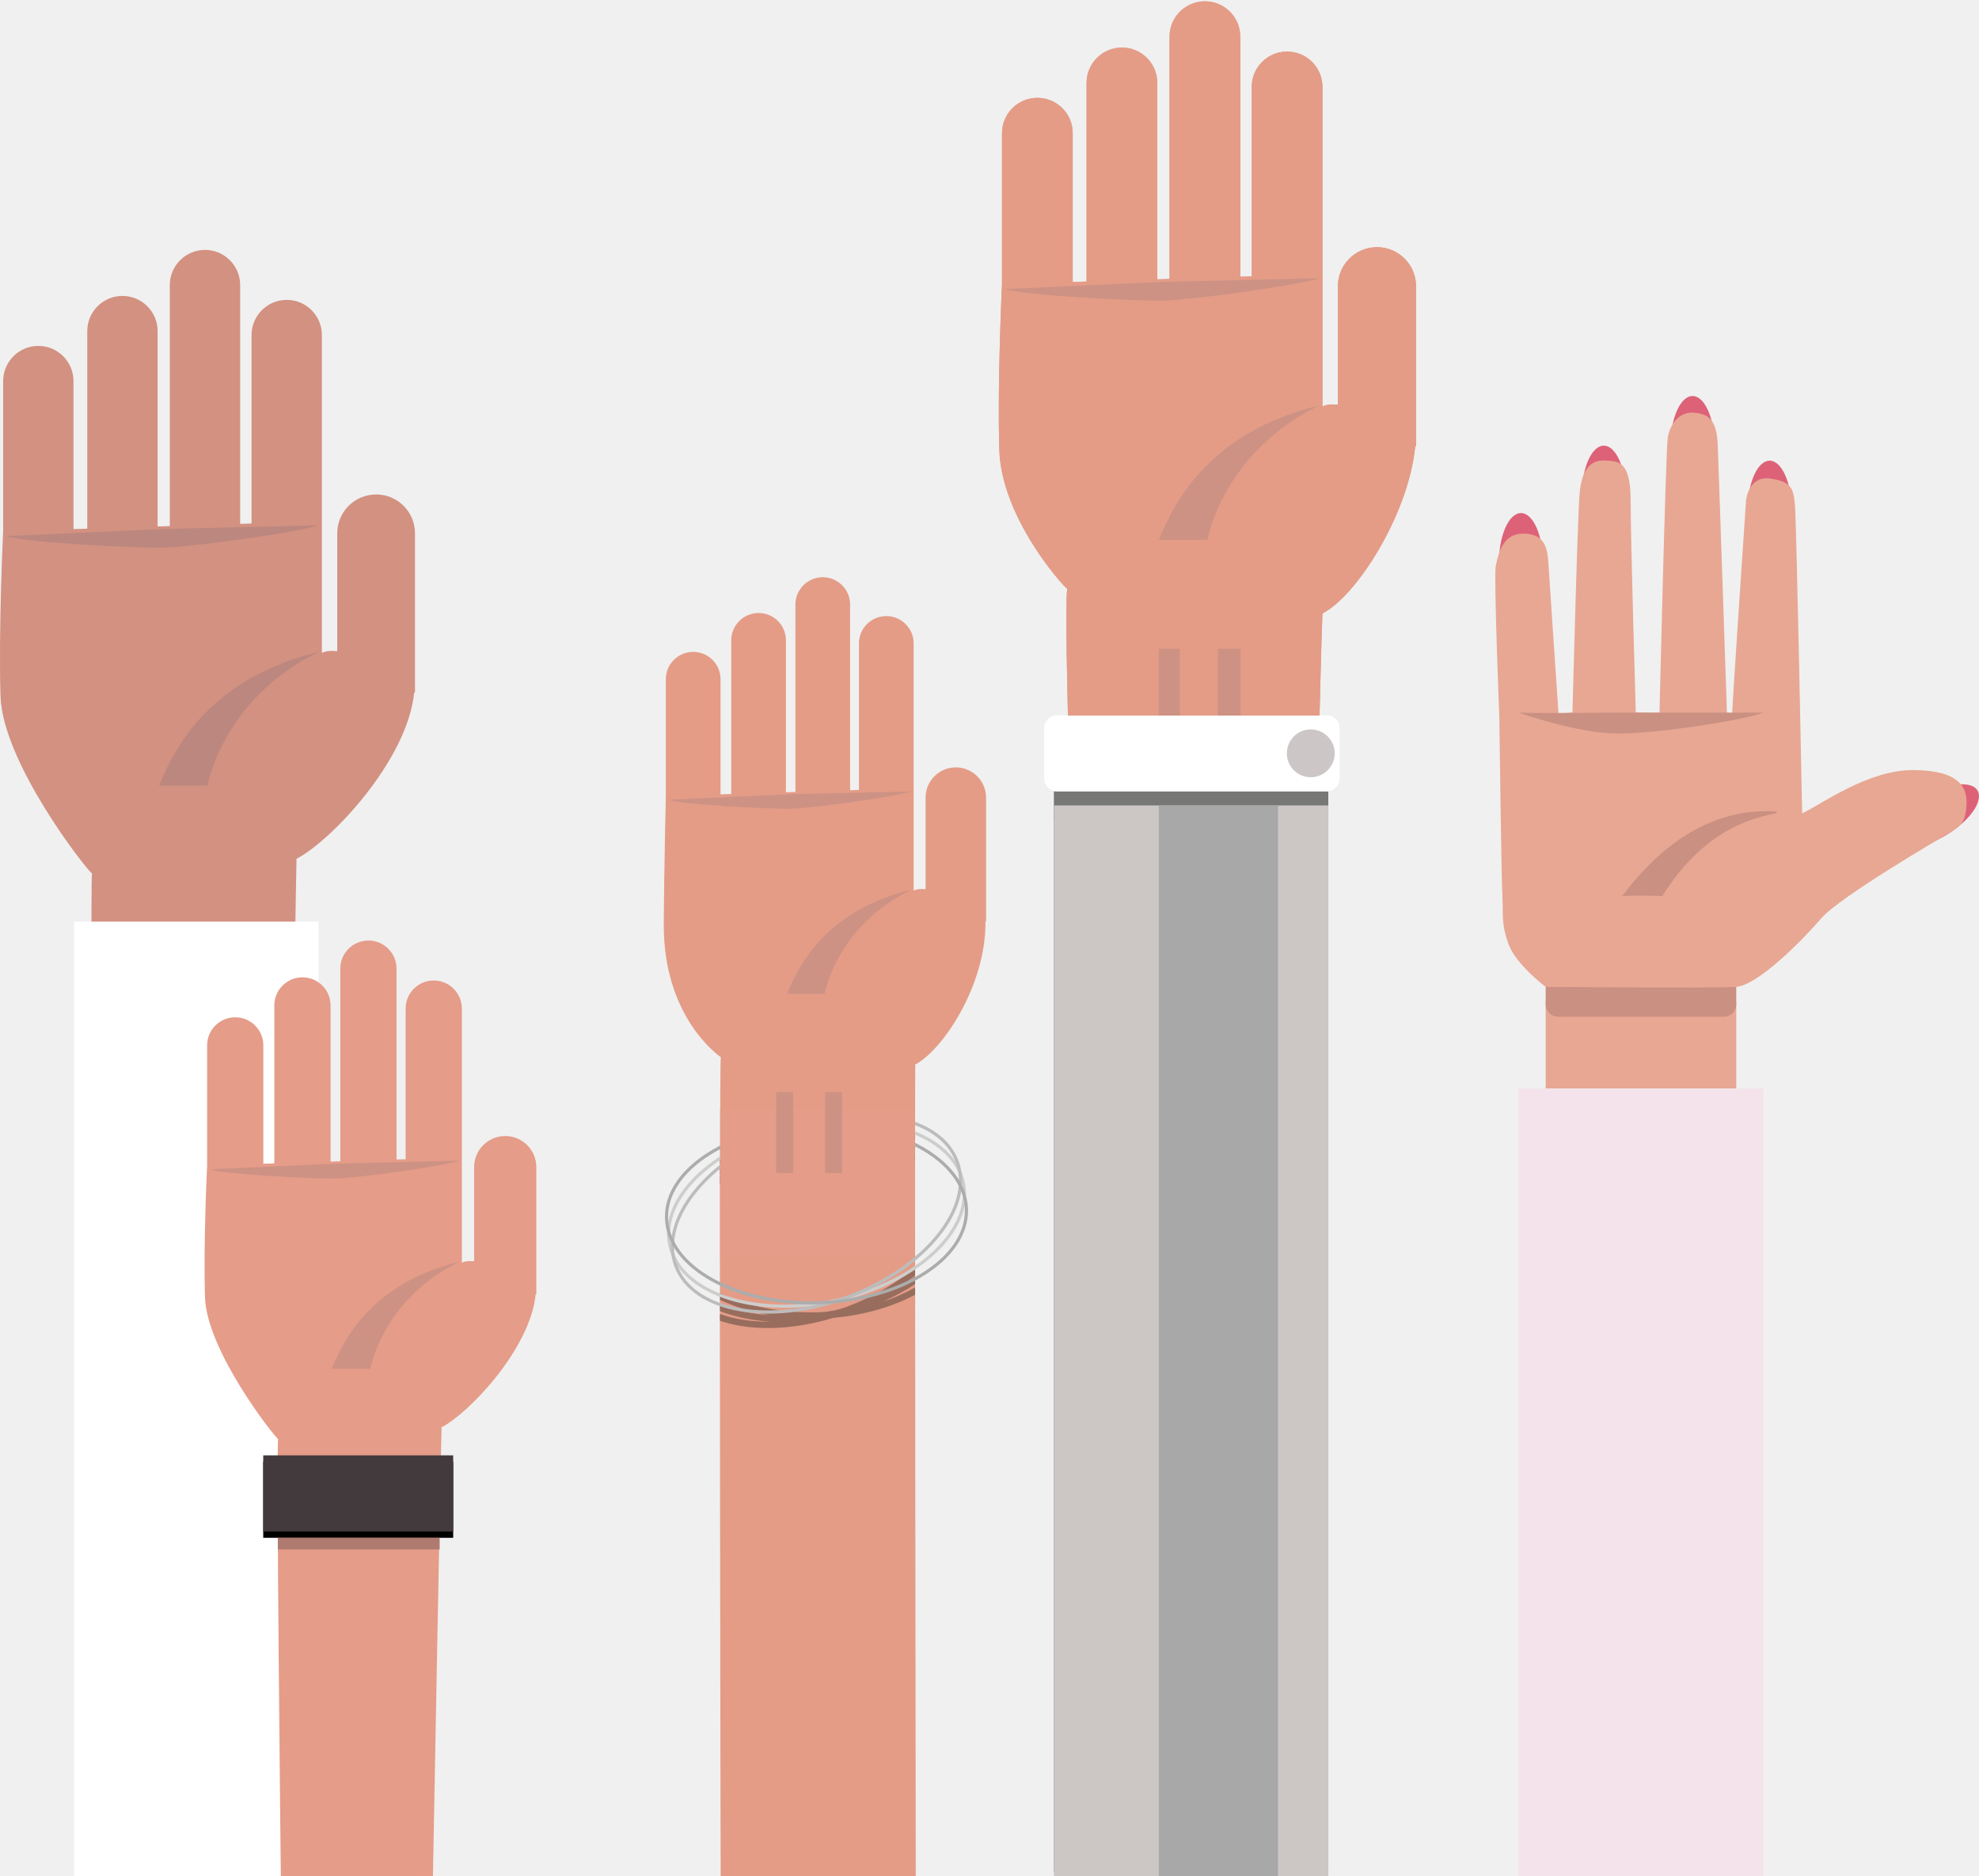
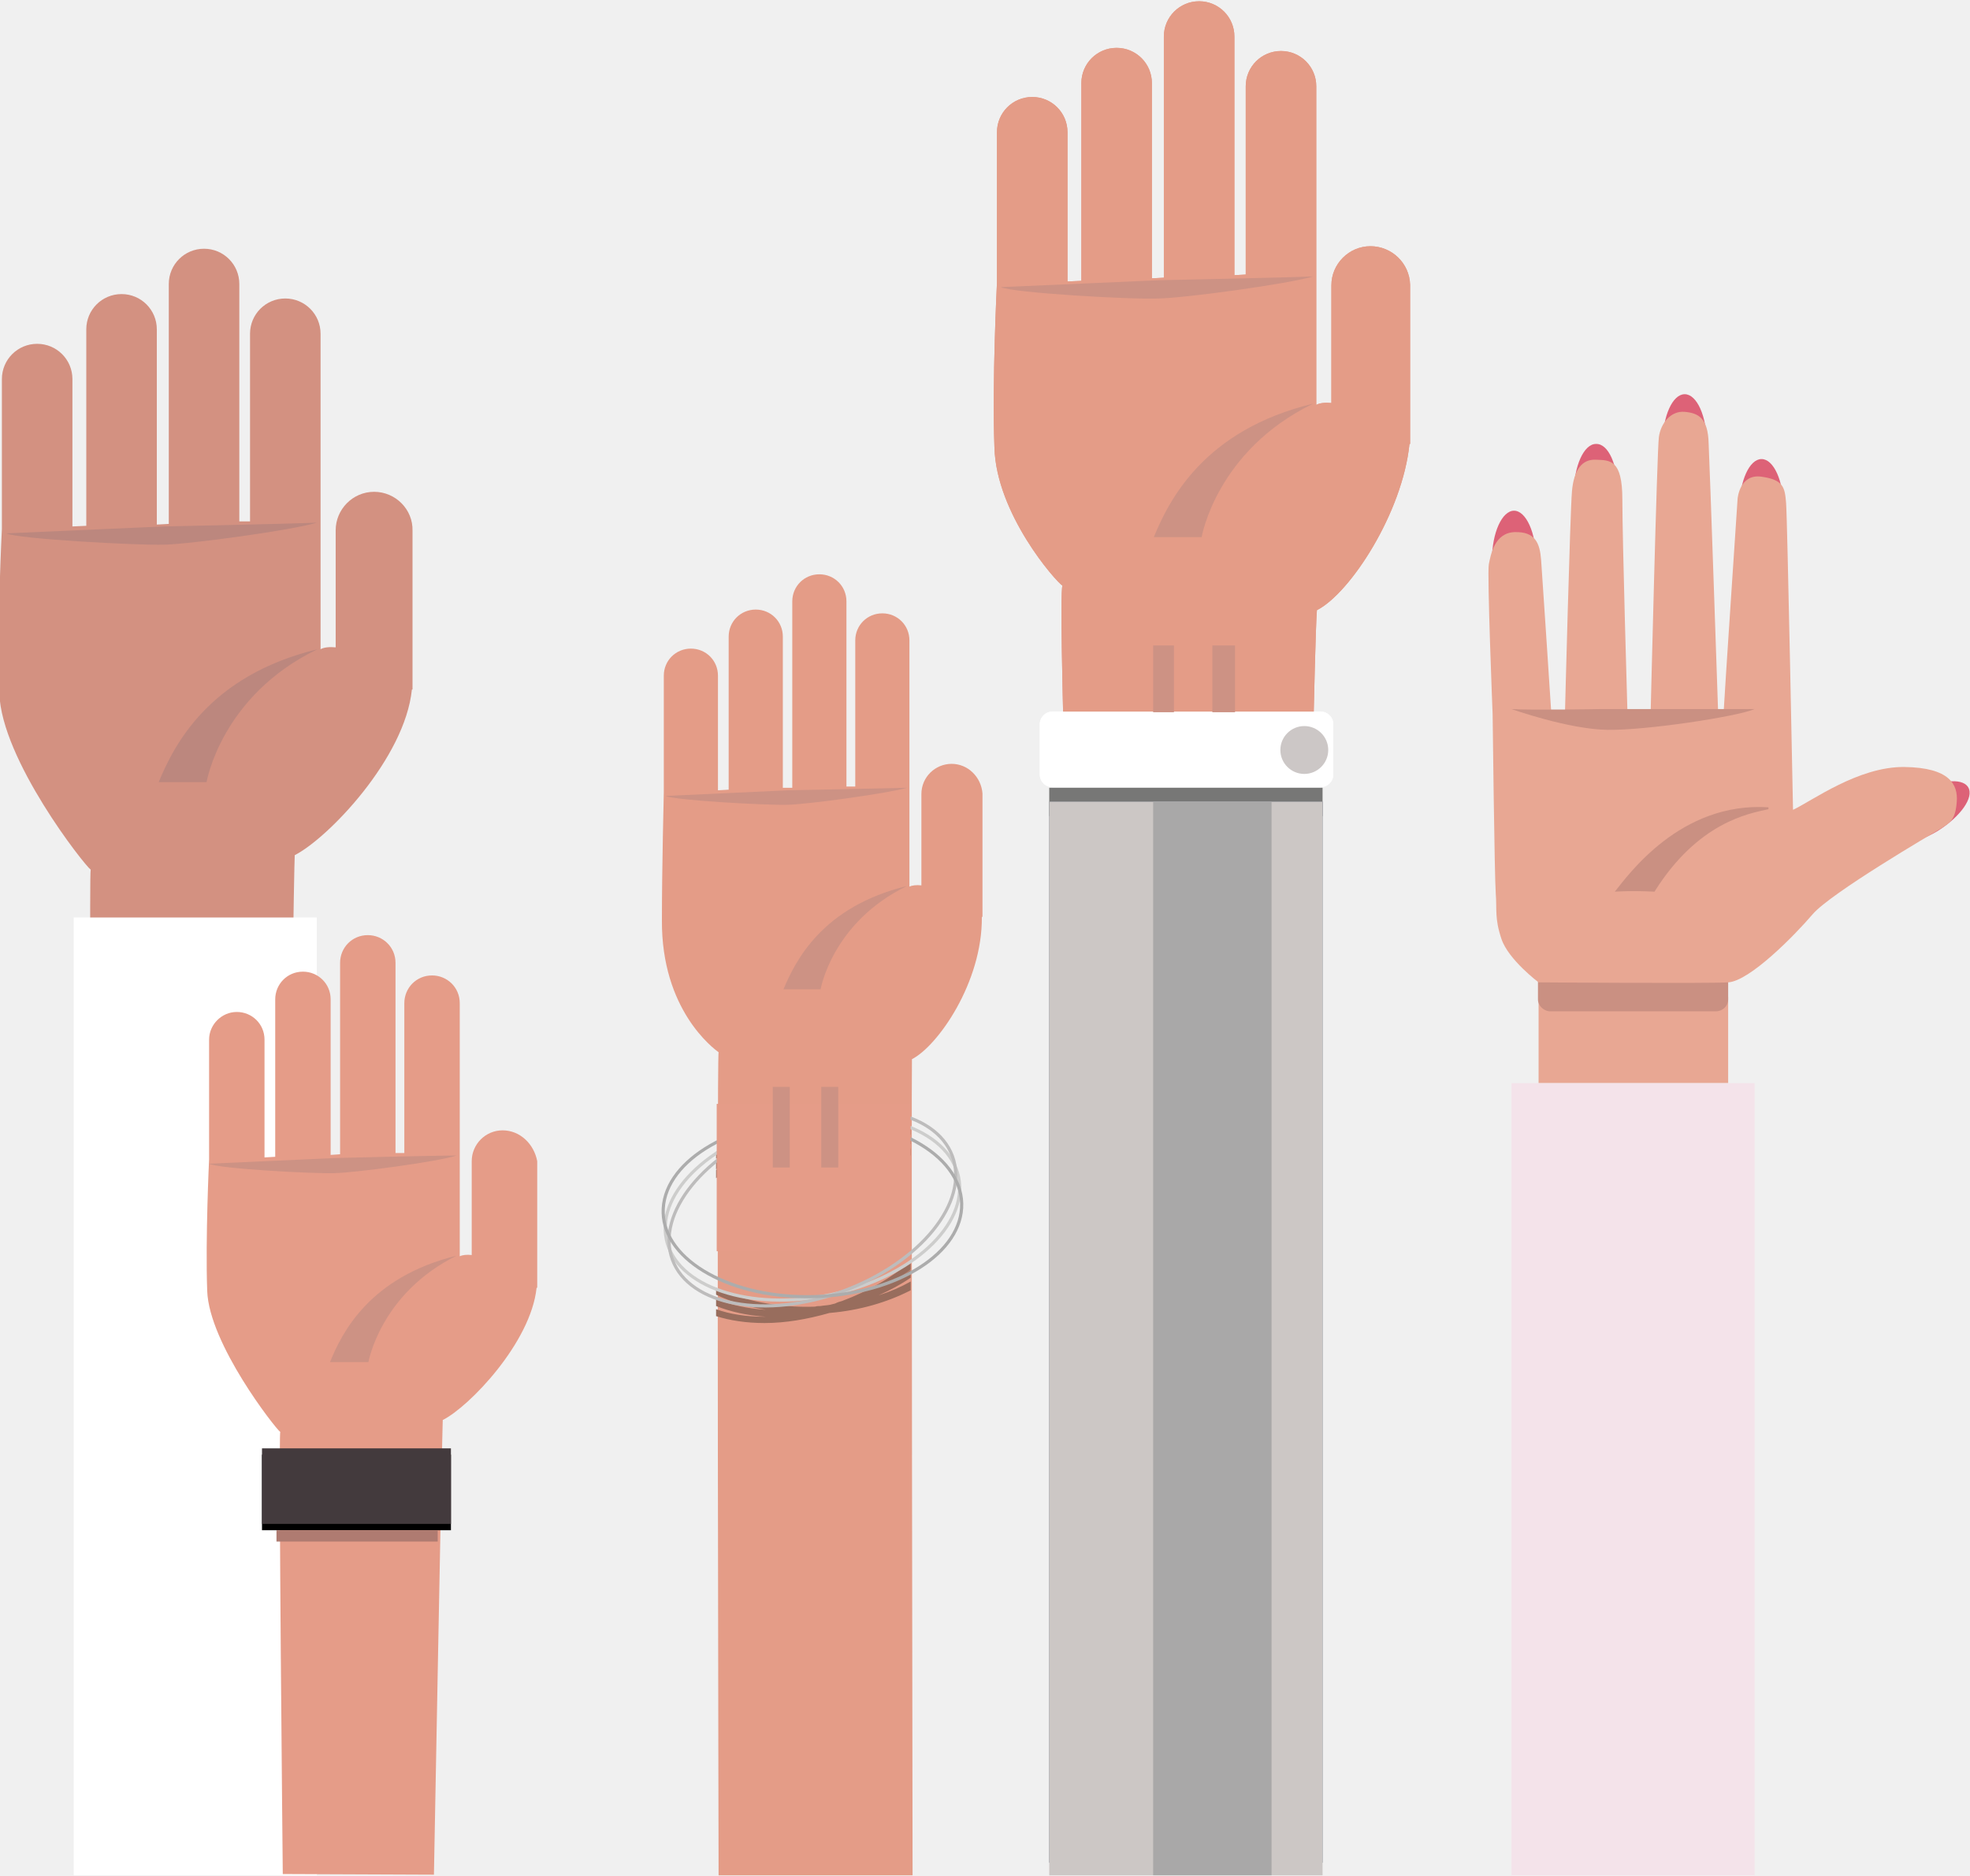
- <svg xmlns="http://www.w3.org/2000/svg" version="1.1" id="Capa_1" x="0px" y="0px" width="312.756px" height="296.379px" viewBox="0 0 312.756 296.379" enable-background="new 0 0 312.756 296.379" xml:space="preserve">
+ <svg xmlns="http://www.w3.org/2000/svg" version="1.1" id="Capa_1" x="0px" y="0px" viewBox="0 0 312.8 297.8" style="enable-background:new 0 0 312.8 297.8;" xml:space="preserve">
+   <style type="text/css">
+ 	.st0{fill:#DD6277;}
+ 	.st1{fill:#E8A793;}
+ 	.st2{fill:#CA9082;}
+ 	.st3{fill:#F4E3EA;}
+ 	.st4{fill:#777776;}
+ 	.st5{fill:#FFFFFF;}
+ 	.st6{fill:#E49C87;}
+ 	.st7{fill:#CD9284;}
+ 	.st8{fill:#5E6979;}
+ 	.st9{fill:#555C67;}
+ 	.st10{fill:#CCC7C6;}
+ 	.st11{fill:#CCC7C5;}
+ 	.st12{fill:#A9A8A8;}
+ 	.st13{fill:#986D5D;}
+ 	.st14{fill:none;stroke:#CDCDCC;stroke-width:0.5;stroke-miterlimit:10;}
+ 	.st15{fill:none;stroke:#BDBCBC;stroke-width:0.5;stroke-miterlimit:10;}
+ 	.st16{fill:none;stroke:#ACACAC;stroke-width:0.5;stroke-miterlimit:10;}
+ 	.st17{fill:#E59C88;}
+ 	.st18{fill:#D39181;}
+ 	.st19{fill:#BC877E;}
+ 	.st20{fill:#433A3D;}
+ 	.st21{fill:#AF7B71;}
+ </style>
  <g>
    <g>
-       <path fill="#DD6277" d="M243.851,88.932c0,4.334-1.56,7.844-3.479,7.844c-1.922,0-3.482-3.51-3.482-7.844s1.561-7.846,3.482-7.846    C242.291,81.086,243.851,84.598,243.851,88.932z" />
-       <path fill="#DD6277" d="M256.944,78.277c0,4.332-1.56,7.844-3.479,7.844c-1.924,0-3.477-3.512-3.477-7.844    s1.553-7.844,3.477-7.844C255.385,70.434,256.944,73.945,256.944,78.277z" />
-       <ellipse fill="#DD6277" cx="267.486" cy="70.434" rx="3.481" ry="7.844" />
-       <ellipse fill="#DD6277" cx="279.671" cy="80.654" rx="3.481" ry="7.846" />
-       <path fill="#DD6277" d="M307.597,131.963c-3.714,2.234-7.523,2.713-8.518,1.066c-0.992-1.646,1.214-4.795,4.924-7.027    c3.71-2.236,7.523-2.715,8.516-1.068C313.511,126.578,311.304,129.729,307.597,131.963z" />
-       <rect x="244.275" y="158.291" fill="#E8A793" width="30.116" height="13.734" />
-       <path fill="#CA9082" d="M274.392,158.74c0,1.078-0.875,1.949-1.954,1.949h-26.21c-1.08,0-1.952-0.871-1.952-1.949v-2.77    c0-1.078,0.872-1.955,1.952-1.955h26.21c1.079,0,1.954,0.877,1.954,1.955V158.74z" />
+       <path class="st0" d="M243.9,88.9c0,4.3-1.6,7.8-3.5,7.8c-1.9,0-3.5-3.5-3.5-7.8s1.6-7.8,3.5-7.8C242.3,81.1,243.9,84.6,243.9,88.9    z" />
+       <path class="st0" d="M256.9,78.3c0,4.3-1.6,7.8-3.5,7.8c-1.9,0-3.5-3.5-3.5-7.8s1.6-7.8,3.5-7.8C255.4,70.4,256.9,73.9,256.9,78.3    z" />
+       <ellipse class="st0" cx="267.5" cy="70.4" rx="3.5" ry="7.8" />
+       <ellipse class="st0" cx="279.7" cy="80.7" rx="3.5" ry="7.8" />
+       <path class="st0" d="M307.6,132c-3.7,2.2-7.5,2.7-8.5,1.1c-1-1.6,1.2-4.8,4.9-7c3.7-2.2,7.5-2.7,8.5-1.1    C313.5,126.6,311.3,129.7,307.6,132z" />
+       <rect x="244.3" y="158.3" class="st1" width="30.1" height="13.7" />
+       <path class="st2" d="M274.4,158.7c0,1.1-0.9,1.9-2,1.9h-26.2c-1.1,0-2-0.9-2-1.9V156c0-1.1,0.9-2,2-2h26.2c1.1,0,2,0.9,2,2V158.7z    " />
      <g>
-         <path fill="#E8A793" d="M273.741,112.75c0.079-2.197,2.196-33.617,2.196-33.617s0.325-3.986,3.828-3.5     c3.499,0.488,3.662,1.709,3.905,4.234c0.244,2.523,1.139,48.676,1.139,48.676c3.014-1.387,10.419-6.922,17.66-6.84     c7.249,0.082,8.468,2.766,8.307,5.535c-0.164,2.77-0.981,3.338-2.444,4.232c-1.466,0.895-17.581,10.256-20.509,13.676     c-2.934,3.42-10.016,10.582-13.432,10.824c-3.42,0.246-30.116,0-30.116,0s-4.804-3.578-5.939-6.916     c-1.146-3.34-0.736-4.643-0.897-7.246c-0.162-2.604-0.489-28.488-0.489-28.488s-0.896-22.385-0.567-23.848     c0.322-1.467,0.895-5.047,4.148-5.131c3.259-0.078,3.988,1.791,4.152,4.398c0.162,2.604,1.625,24.09,1.625,24.09l2.199-0.24     c0,0,0.818-31.34,1.141-34.758c0.324-3.42,1.628-5.129,3.826-5.045c2.199,0.08,4.229-0.084,4.229,6.346     c0,6.432,0.815,33.457,0.815,33.457l3.745,0.078c0,0,0.979-41.266,1.302-43.463c0.323-2.199,1.873-4.15,4.068-3.988     c2.2,0.162,3.666,0.975,3.824,4.965c0.168,3.988,1.465,42.486,1.465,42.486L273.741,112.75z" />
-         <path fill="#CA9082" d="M254.226,112.629h24.421c-2.811,1.16-17.216,3.418-23.444,3.295c-6.227-0.123-15.199-3.295-15.199-3.295     C242.932,112.75,254.226,112.629,254.226,112.629z" />
-         <path fill="#CA9082" d="M280.782,128.5c-3.176,0.732-11.174,2.076-18.073,13.125c-3.721-0.182-6.347,0-6.347,0     c2.076-2.562,10.438-14.348,24.42-13.371" />
+         <path class="st1" d="M273.7,112.8c0.1-2.2,2.2-33.6,2.2-33.6s0.3-4,3.8-3.5c3.5,0.5,3.7,1.7,3.9,4.2c0.2,2.5,1.1,48.7,1.1,48.7     c3-1.4,10.4-6.9,17.7-6.8c7.2,0.1,8.5,2.8,8.3,5.5c-0.2,2.8-1,3.3-2.4,4.2c-1.5,0.9-17.6,10.3-20.5,13.7     c-2.9,3.4-10,10.6-13.4,10.8c-3.4,0.2-30.1,0-30.1,0s-4.8-3.6-5.9-6.9c-1.1-3.3-0.7-4.6-0.9-7.2c-0.2-2.6-0.5-28.5-0.5-28.5     s-0.9-22.4-0.6-23.8c0.3-1.5,0.9-5,4.1-5.1c3.3-0.1,4,1.8,4.2,4.4c0.2,2.6,1.6,24.1,1.6,24.1l2.2-0.2c0,0,0.8-31.3,1.1-34.8     c0.3-3.4,1.6-5.1,3.8-5c2.2,0.1,4.2-0.1,4.2,6.3c0,6.4,0.8,33.5,0.8,33.5l3.7,0.1c0,0,1-41.3,1.3-43.5c0.3-2.2,1.9-4.2,4.1-4     c2.2,0.2,3.7,1,3.8,5c0.2,4,1.5,42.5,1.5,42.5L273.7,112.8z" />
+         <path class="st2" d="M254.2,112.6h24.4c-2.8,1.2-17.2,3.4-23.4,3.3c-6.2-0.1-15.2-3.3-15.2-3.3     C242.9,112.8,254.2,112.6,254.2,112.6z" />
+         <path class="st2" d="M280.8,128.5c-3.2,0.7-11.2,2.1-18.1,13.1c-3.7-0.2-6.3,0-6.3,0c2.1-2.6,10.4-14.3,24.4-13.4" />
      </g>
-       <rect x="240.003" y="172.025" fill="#F4E3EA" width="38.644" height="125.785" />
+       <rect x="240" y="172" class="st3" width="38.6" height="125.8" />
    </g>
    <g>
-       <rect x="166.551" y="125.051" fill="#777776" width="43.373" height="4.473" />
+       <rect x="166.6" y="125.1" class="st4" width="43.4" height="4.5" />
      <g>
-         <path fill="#FFFFFF" d="M211.688,123.035c0,1.113-0.902,2.016-2.017,2.016h-42.616c-1.115,0-2.018-0.902-2.018-2.016v-7.953     c0-1.113,0.902-2.016,2.018-2.016h42.616c1.114,0,2.017,0.902,2.017,2.016V123.035z" />
+         <path class="st5" d="M211.7,123c0,1.1-0.9,2-2,2h-42.6c-1.1,0-2-0.9-2-2v-8c0-1.1,0.9-2,2-2h42.6c1.1,0,2,0.9,2,2V123z" />
        <g>
          <g>
            <g>
-               <path fill="#E49C87" d="M217.615,39.062c-3.412,0-6.179,2.766-6.179,6.178v18.719c-1.02-0.096-1.875-0.027-2.438,0.295V47.568        v-4.242v-29.59c0-3.086-2.503-5.588-5.59-5.588s-5.589,2.502-5.589,5.588v29.941l-1.809,0.057V5.793        c0-3.086-2.502-5.588-5.589-5.588s-5.589,2.502-5.589,5.588v38.293l-1.935,0.061V13.107c0-3.088-2.502-5.59-5.589-5.59        c-3.088,0-5.59,2.502-5.59,5.59V44.5l-2.187,0.07V21.049c0-3.086-2.501-5.586-5.589-5.586c-3.087,0-5.588,2.5-5.588,5.586        v23.873c0,0-0.758,15.719-0.42,26.227c0.337,10.504,9.749,21.18,10.758,21.938c-0.422,0.924,0.084,20.006,0.084,20.006h39.759        c0,0,0.336-13.617,0.461-16.141c5.293-2.666,13.585-15.508,14.669-26.436h0.124V45.24        C223.791,41.828,221.024,39.062,217.615,39.062z" />
-               <path fill="#CD9284" d="M184.014,44.543l-25.091,1.137c1.891,0.943,20.74,1.953,25.091,1.826        c4.35-0.125,20.477-2.277,24.46-3.529C203.62,44.102,184.014,44.543,184.014,44.543z" />
-               <path fill="#CD9284" d="M190.82,85.33c0,0,2.336-13.742,17.653-21.244c-17.399,4.225-22.947,15.383-25.343,21.244        C186.157,85.33,190.82,85.33,190.82,85.33z" />
+               <path class="st6" d="M217.6,39.1c-3.4,0-6.2,2.8-6.2,6.2V64c-1-0.1-1.9,0-2.4,0.3V47.6v-4.2V13.7c0-3.1-2.5-5.6-5.6-5.6        s-5.6,2.5-5.6,5.6v29.9l-1.8,0.1V5.8c0-3.1-2.5-5.6-5.6-5.6s-5.6,2.5-5.6,5.6v38.3l-1.9,0.1v-31c0-3.1-2.5-5.6-5.6-5.6        c-3.1,0-5.6,2.5-5.6,5.6v31.4l-2.2,0.1V21c0-3.1-2.5-5.6-5.6-5.6c-3.1,0-5.6,2.5-5.6,5.6v23.9c0,0-0.8,15.7-0.4,26.2        c0.3,10.5,9.7,21.2,10.8,21.9c-0.4,0.9,0.1,20,0.1,20h39.8c0,0,0.3-13.6,0.5-16.1c5.3-2.7,13.6-15.5,14.7-26.4h0.1V45.2        C223.8,41.8,221,39.1,217.6,39.1z" />
+               <path class="st7" d="M184,44.5l-25.1,1.1c1.9,0.9,20.7,2,25.1,1.8c4.4-0.1,20.5-2.3,24.5-3.5C203.6,44.1,184,44.5,184,44.5z" />
+               <path class="st7" d="M190.8,85.3c0,0,2.3-13.7,17.7-21.2c-17.4,4.2-22.9,15.4-25.3,21.2C186.2,85.3,190.8,85.3,190.8,85.3z" />
            </g>
-             <rect x="183.131" y="102.541" fill="#CD9284" width="3.341" height="10.551" />
-             <rect x="192.462" y="102.541" fill="#CD9284" width="3.593" height="10.551" />
+             <rect x="183.1" y="102.5" class="st7" width="3.3" height="10.6" />
+             <rect x="192.5" y="102.5" class="st7" width="3.6" height="10.6" />
          </g>
-           <circle fill="#5E6979" cx="207.15" cy="119.059" r="3.782" />
-           <rect x="166.551" y="127.289" fill="#5E6979" width="43.373" height="168.537" />
-           <rect x="183.131" y="127.287" fill="#555C67" width="18.849" height="168.539" />
+           <circle class="st8" cx="207.1" cy="119.1" r="3.8" />
+           <rect x="166.6" y="127.3" class="st8" width="43.4" height="168.5" />
+           <rect x="183.1" y="127.3" class="st9" width="18.8" height="168.5" />
        </g>
      </g>
      <g>
-         <path fill="#FFFFFF" d="M211.688,123.035c0,1.113-0.902,2.016-2.017,2.016h-42.616c-1.115,0-2.018-0.902-2.018-2.016v-7.953     c0-1.113,0.902-2.016,2.018-2.016h42.616c1.114,0,2.017,0.902,2.017,2.016V123.035z" />
+         <path class="st5" d="M211.7,123c0,1.1-0.9,2-2,2h-42.6c-1.1,0-2-0.9-2-2v-8c0-1.1,0.9-2,2-2h42.6c1.1,0,2,0.9,2,2V123z" />
        <g>
          <g>
            <g>
-               <path fill="#E49C87" d="M217.615,39.062c-3.412,0-6.179,2.766-6.179,6.178v18.719c-1.02-0.096-1.875-0.027-2.438,0.295V47.568        v-4.242v-29.59c0-3.086-2.503-5.588-5.59-5.588s-5.589,2.502-5.589,5.588v29.941l-1.809,0.057V5.793        c0-3.086-2.502-5.588-5.589-5.588s-5.589,2.502-5.589,5.588v38.293l-1.935,0.061V13.107c0-3.088-2.502-5.59-5.589-5.59        c-3.088,0-5.59,2.502-5.59,5.59V44.5l-2.187,0.07V21.049c0-3.086-2.501-5.586-5.589-5.586c-3.087,0-5.588,2.5-5.588,5.586        v23.873c0,0-0.758,15.719-0.42,26.227c0.337,10.504,9.749,21.18,10.758,21.938c-0.422,0.924,0.084,20.006,0.084,20.006h39.759        c0,0,0.336-13.617,0.461-16.141c5.293-2.666,13.585-15.508,14.669-26.436h0.124V45.24        C223.791,41.828,221.024,39.062,217.615,39.062z" />
-               <path fill="#CD9284" d="M184.014,44.543l-25.091,1.137c1.891,0.943,20.74,1.953,25.091,1.826        c4.35-0.125,20.477-2.277,24.46-3.529C203.62,44.102,184.014,44.543,184.014,44.543z" />
-               <path fill="#CD9284" d="M190.82,85.33c0,0,2.336-13.742,17.653-21.244c-17.399,4.225-22.947,15.383-25.343,21.244        C186.157,85.33,190.82,85.33,190.82,85.33z" />
+               <path class="st6" d="M217.6,39.1c-3.4,0-6.2,2.8-6.2,6.2V64c-1-0.1-1.9,0-2.4,0.3V47.6v-4.2V13.7c0-3.1-2.5-5.6-5.6-5.6        s-5.6,2.5-5.6,5.6v29.9l-1.8,0.1V5.8c0-3.1-2.5-5.6-5.6-5.6s-5.6,2.5-5.6,5.6v38.3l-1.9,0.1v-31c0-3.1-2.5-5.6-5.6-5.6        c-3.1,0-5.6,2.5-5.6,5.6v31.4l-2.2,0.1V21c0-3.1-2.5-5.6-5.6-5.6c-3.1,0-5.6,2.5-5.6,5.6v23.9c0,0-0.8,15.7-0.4,26.2        c0.3,10.5,9.7,21.2,10.8,21.9c-0.4,0.9,0.1,20,0.1,20h39.8c0,0,0.3-13.6,0.5-16.1c5.3-2.7,13.6-15.5,14.7-26.4h0.1V45.2        C223.8,41.8,221,39.1,217.6,39.1z" />
+               <path class="st7" d="M184,44.5l-25.1,1.1c1.9,0.9,20.7,2,25.1,1.8c4.4-0.1,20.5-2.3,24.5-3.5C203.6,44.1,184,44.5,184,44.5z" />
+               <path class="st7" d="M190.8,85.3c0,0,2.3-13.7,17.7-21.2c-17.4,4.2-22.9,15.4-25.3,21.2C186.2,85.3,190.8,85.3,190.8,85.3z" />
            </g>
-             <rect x="183.131" y="102.541" fill="#CD9284" width="3.341" height="10.551" />
-             <rect x="192.462" y="102.541" fill="#CD9284" width="3.593" height="10.551" />
+             <rect x="183.1" y="102.5" class="st7" width="3.3" height="10.6" />
+             <rect x="192.5" y="102.5" class="st7" width="3.6" height="10.6" />
          </g>
-           <circle fill="#CCC7C6" cx="207.15" cy="119.059" r="3.782" />
-           <rect x="166.551" y="127.289" fill="#CCC7C5" width="43.373" height="170.521" />
-           <rect x="183.131" y="127.287" fill="#A9A8A8" width="18.849" height="170.523" />
+           <circle class="st10" cx="207.1" cy="119.1" r="3.8" />
+           <rect x="166.6" y="127.3" class="st11" width="43.4" height="170.5" />
+           <rect x="183.1" y="127.3" class="st12" width="18.8" height="170.5" />
        </g>
      </g>
    </g>
    <g>
-       <path fill="#E49C87" d="M151.054,121.281c-2.637,0-4.776,2.139-4.776,4.775v14.48c-0.788-0.076-1.452-0.025-1.888,0.227v-12.904    v-3.283v-22.887c0-2.385-1.934-4.322-4.322-4.322s-4.322,1.938-4.322,4.322v23.16l-1.399,0.045V95.547    c0-2.387-1.934-4.32-4.321-4.32s-4.322,1.934-4.322,4.32v29.619l-1.498,0.047v-24.01c0-2.385-1.935-4.32-4.322-4.32    s-4.321,1.936-4.321,4.32v24.281l-1.692,0.055v-18.191c0-2.387-1.938-4.322-4.322-4.322c-2.387,0-4.323,1.936-4.323,4.322v18.465    c0,0-0.285,12.15-0.324,20.281c-0.067,14.32,8.238,20.418,9.019,21.002c-0.324,0.715-0.026,130.715-0.026,130.715h30.833    c0,0-0.179-127.629-0.082-129.58c4.094-2.062,11.19-12.229,11.096-22.623h0.095v-19.551    C155.832,123.42,153.692,121.281,151.054,121.281z" />
-       <path fill="#CD9284" d="M125.067,125.518l-19.404,0.877c1.461,0.732,16.04,1.514,19.404,1.416c3.365-0.1,15.835-1.762,18.916-2.73    C140.229,125.178,125.067,125.518,125.067,125.518z" />
-       <path fill="#CD9284" d="M130.331,157.066c0,0,1.809-10.631,13.652-16.434c-13.455,3.268-17.746,11.896-19.598,16.434    C126.726,157.066,130.331,157.066,130.331,157.066z" />
+       <path class="st6" d="M151.1,121.3c-2.6,0-4.8,2.1-4.8,4.8v14.5c-0.8-0.1-1.5,0-1.9,0.2v-12.9v-3.3v-22.9c0-2.4-1.9-4.3-4.3-4.3    s-4.3,1.9-4.3,4.3v23.2l-1.4,0V95.5c0-2.4-1.9-4.3-4.3-4.3s-4.3,1.9-4.3,4.3v29.6l-1.5,0v-24c0-2.4-1.9-4.3-4.3-4.3    s-4.3,1.9-4.3,4.3v24.3l-1.7,0.1v-18.2c0-2.4-1.9-4.3-4.3-4.3c-2.4,0-4.3,1.9-4.3,4.3v18.5c0,0-0.3,12.1-0.3,20.3    c-0.1,14.3,8.2,20.4,9,21c-0.3,0.7,0,130.7,0,130.7h30.8c0,0-0.2-127.6-0.1-129.6c4.1-2.1,11.2-12.2,11.1-22.6h0.1v-19.6    C155.8,123.4,153.7,121.3,151.1,121.3z" />
+       <path class="st7" d="M125.1,125.5l-19.4,0.9c1.5,0.7,16,1.5,19.4,1.4c3.4-0.1,15.8-1.8,18.9-2.7    C140.2,125.2,125.1,125.5,125.1,125.5z" />
+       <path class="st7" d="M130.3,157.1c0,0,1.8-10.6,13.7-16.4c-13.5,3.3-17.7,11.9-19.6,16.4C126.7,157.1,130.3,157.1,130.3,157.1z" />
    </g>
    <g>
-       <path fill="#986D5D" d="M144.618,203.486c-1.556,0.863-3.23,1.627-5.067,2.215c1.827-0.797,3.517-1.727,5.067-2.754v-1.232    c-0.479,0.33-0.951,0.668-1.461,0.98c0.507-0.367,0.99-0.746,1.461-1.131v-1.275c-2.897,2.492-6.604,4.691-10.872,6.271    c-0.36,0.135-0.728,0.232-1.09,0.355c-0.271,0.062-0.531,0.135-0.804,0.191c-0.485,0.104-0.966,0.15-1.451,0.232    c-0.314,0.018-0.625,0.049-0.945,0.059c-6.028,0.186-11.514-0.975-15.677-3.027v1.061c2.307,1.086,4.948,1.93,7.854,2.434    c-2.951-0.207-5.599-0.816-7.854-1.73v1.082c2.292,0.881,4.942,1.459,7.864,1.66c-0.067,0-0.138,0.008-0.205,0.008    c-2.912,0-5.498-0.43-7.659-1.223v1.084c2.206,0.748,4.789,1.148,7.659,1.148c3.309,0,6.825-0.576,10.297-1.623    c4.791-0.414,9.215-1.699,12.883-3.641V203.486z" />
-       <path fill="#986D5D" d="M125.416,180.756c0.269-0.062,0.53-0.135,0.802-0.191c0.486-0.105,0.974-0.15,1.461-0.234    c0.312-0.018,0.62-0.047,0.935-0.059c0.416-0.012,0.832-0.02,1.241-0.02c5.69,0,10.842,1.209,14.764,3.217v-1.076    c-2.38-1.162-5.134-2.057-8.172-2.584c3.096,0.217,5.849,0.881,8.172,1.875v-1.096c-2.366-0.955-5.128-1.584-8.189-1.793    c0.067,0,0.138-0.008,0.205-0.008c3.064,0,5.759,0.484,7.984,1.363v-1.092c-2.279-0.828-4.967-1.281-7.984-1.281    c-3.308,0-6.822,0.576-10.295,1.621c-4.652,0.4-8.954,1.621-12.56,3.467v1.143c1.47-0.783,3.032-1.49,4.741-2.037    c-1.695,0.736-3.281,1.588-4.741,2.529v1.236c0.376-0.254,0.738-0.518,1.135-0.762c-0.395,0.287-0.763,0.582-1.135,0.879v1.258    c2.849-2.379,6.434-4.479,10.546-5.998C124.686,180.977,125.052,180.879,125.416,180.756z" />
+       <path class="st13" d="M144.6,203.5c-1.6,0.9-3.2,1.6-5.1,2.2c1.8-0.8,3.5-1.7,5.1-2.8v-1.2c-0.5,0.3-1,0.7-1.5,1    c0.5-0.4,1-0.7,1.5-1.1v-1.3c-2.9,2.5-6.6,4.7-10.9,6.3c-0.4,0.1-0.7,0.2-1.1,0.4c-0.3,0.1-0.5,0.1-0.8,0.2    c-0.5,0.1-1,0.1-1.5,0.2c-0.3,0-0.6,0-0.9,0.1c-6,0.2-11.5-1-15.7-3v1.1c2.3,1.1,4.9,1.9,7.9,2.4c-3-0.2-5.6-0.8-7.9-1.7v1.1    c2.3,0.9,4.9,1.5,7.9,1.7c-0.1,0-0.1,0-0.2,0c-2.9,0-5.5-0.4-7.7-1.2v1.1c2.2,0.7,4.8,1.1,7.7,1.1c3.3,0,6.8-0.6,10.3-1.6    c4.8-0.4,9.2-1.7,12.9-3.6L144.6,203.5L144.6,203.5z" />
+       <path class="st13" d="M125.4,180.8c0.3-0.1,0.5-0.1,0.8-0.2c0.5-0.1,1-0.1,1.5-0.2c0.3,0,0.6,0,0.9-0.1c0.4,0,0.8,0,1.2,0    c5.7,0,10.8,1.2,14.8,3.2v-1.1c-2.4-1.2-5.1-2.1-8.2-2.6c3.1,0.2,5.8,0.9,8.2,1.9v-1.1c-2.4-1-5.1-1.6-8.2-1.8c0.1,0,0.1,0,0.2,0    c3.1,0,5.8,0.5,8,1.4v-1.1c-2.3-0.8-5-1.3-8-1.3c-3.3,0-6.8,0.6-10.3,1.6c-4.7,0.4-9,1.6-12.6,3.5v1.1c1.5-0.8,3-1.5,4.7-2    c-1.7,0.7-3.3,1.6-4.7,2.5v1.2c0.4-0.3,0.7-0.5,1.1-0.8c-0.4,0.3-0.8,0.6-1.1,0.9v1.3c2.8-2.4,6.4-4.5,10.5-6    C124.7,181,125.1,180.9,125.4,180.8z" />
    </g>
    <g>
-       <path fill="none" stroke="#CDCDCC" stroke-width="0.5" stroke-miterlimit="10" d="M152.227,186.9    c1.614,7.6-7.463,15.969-20.27,18.684c-12.808,2.719-24.498-1.242-26.111-8.846c-1.614-7.602,7.46-15.971,20.269-18.688    C138.923,175.336,150.613,179.295,152.227,186.9z" />
-       <ellipse transform="matrix(0.9378 -0.3471 0.3471 0.9378 -58.5562 56.7119)" fill="none" stroke="#BDBCBC" stroke-width="0.5" stroke-miterlimit="10" cx="129.036" cy="191.818" rx="23.707" ry="14.072" />
-       <path fill="none" stroke="#ACACAC" stroke-width="0.5" stroke-miterlimit="10" d="M152.731,191.084    c0.242,7.766-10.172,14.393-23.26,14.801c-13.084,0.408-23.89-5.561-24.131-13.332c-0.241-7.766,10.17-14.395,23.257-14.803    C141.685,177.344,152.49,183.314,152.731,191.084z" />
+       <path class="st14" d="M152.2,186.9c1.6,7.6-7.5,16-20.3,18.7c-12.8,2.7-24.5-1.2-26.1-8.8c-1.6-7.6,7.5-16,20.3-18.7    C138.9,175.3,150.6,179.3,152.2,186.9z" />
+       <ellipse transform="matrix(0.9378 -0.3471 0.3471 0.9378 -58.5564 56.7147)" class="st15" cx="129" cy="191.8" rx="23.7" ry="14.1" />
+       <path class="st16" d="M152.7,191.1c0.2,7.8-10.2,14.4-23.3,14.8c-13.1,0.4-23.9-5.6-24.1-13.3c-0.2-7.8,10.2-14.4,23.3-14.8    C141.7,177.3,152.5,183.3,152.7,191.1z" />
    </g>
-     <rect x="113.813" y="175.293" fill="#E59C88" width="30.785" height="23.367" />
-     <rect x="122.668" y="172.602" fill="#CD9284" width="2.687" height="12.791" />
-     <rect x="130.4" y="172.602" fill="#CD9284" width="2.688" height="12.791" />
+     <rect x="113.8" y="175.3" class="st17" width="30.8" height="23.4" />
+     <rect x="122.7" y="172.6" class="st7" width="2.7" height="12.8" />
+     <rect x="130.4" y="172.6" class="st7" width="2.7" height="12.8" />
    <g>
      <g>
-         <path fill="#D39181" d="M59.443,78.145c-3.396,0-6.147,2.752-6.147,6.145v18.619c-1.012-0.098-1.865-0.029-2.425,0.293V86.605     v-4.221v-29.43c0-3.07-2.488-5.559-5.559-5.559c-3.067,0-5.558,2.488-5.558,5.559v29.779l-1.799,0.057V45.053     c0-3.066-2.49-5.557-5.562-5.557c-3.067,0-5.557,2.49-5.557,5.557v38.086l-1.926,0.062V52.328c0-3.068-2.488-5.559-5.558-5.559     s-5.56,2.49-5.56,5.559v31.225l-2.177,0.068V60.23c0-3.07-2.486-5.561-5.555-5.561c-3.072,0-5.562,2.49-5.562,5.561v23.742     c0,0-0.75,15.635-0.415,26.084c0.334,10.451,13.459,27.254,14.462,28.006c-0.42,0.922,0.755,132.678,0.755,132.678h29.594     c0,0,1.84-132.51,1.965-135.016c5.263-2.656,17.524-15.43,18.601-26.295h0.123V84.289C65.585,80.896,62.836,78.145,59.443,78.145     z" />
-         <path fill="#BC877E" d="M26.021,83.596L1.066,84.725c1.882,0.943,20.631,1.941,24.955,1.82     c4.328-0.127,20.368-2.268,24.328-3.514C45.521,83.158,26.021,83.596,26.021,83.596z" />
-         <path fill="#BC877E" d="M32.792,124.164c0,0,2.325-13.67,17.558-21.131c-17.304,4.201-22.821,15.301-25.205,21.131     C28.155,124.164,32.792,124.164,32.792,124.164z" />
+         <path class="st18" d="M59.4,78.1c-3.4,0-6.1,2.8-6.1,6.1v18.6c-1-0.1-1.9,0-2.4,0.3V86.6v-4.2V53c0-3.1-2.5-5.6-5.6-5.6     c-3.1,0-5.6,2.5-5.6,5.6v29.8L38,82.8V45.1c0-3.1-2.5-5.6-5.6-5.6c-3.1,0-5.6,2.5-5.6,5.6v38.1l-1.9,0.1V52.3     c0-3.1-2.5-5.6-5.6-5.6s-5.6,2.5-5.6,5.6v31.2l-2.2,0.1V60.2c0-3.1-2.5-5.6-5.6-5.6c-3.1,0-5.6,2.5-5.6,5.6V84     c0,0-0.8,15.6-0.4,26.1c0.3,10.5,13.5,27.3,14.5,28c-0.4,0.9,0.8,132.7,0.8,132.7h29.6c0,0,1.8-132.5,2-135     c5.3-2.7,17.5-15.4,18.6-26.3h0.1V84.3C65.6,80.9,62.8,78.1,59.4,78.1z" />
+         <path class="st19" d="M26,83.6l-25,1.1c1.9,0.9,20.6,1.9,25,1.8c4.3-0.1,20.4-2.3,24.3-3.5C45.5,83.2,26,83.6,26,83.6z" />
+         <path class="st19" d="M32.8,124.2c0,0,2.3-13.7,17.6-21.1c-17.3,4.2-22.8,15.3-25.2,21.1C28.2,124.2,32.8,124.2,32.8,124.2z" />
      </g>
-       <rect x="11.705" y="145.66" fill="#FFFFFF" width="38.645" height="152.15" />
+       <rect x="11.7" y="145.7" class="st5" width="38.6" height="152.1" />
    </g>
    <g>
      <g>
-         <path fill="#E59C88" d="M79.843,179.543c-2.715,0-4.913,2.199-4.913,4.91v14.885c-0.81-0.078-1.491-0.025-1.938,0.232v-13.268     v-3.373v-23.525c0-2.451-1.99-4.441-4.445-4.441c-2.453,0-4.442,1.99-4.442,4.441v23.807l-1.438,0.043V153.09     c0-2.451-1.989-4.443-4.444-4.443c-2.453,0-4.442,1.992-4.442,4.443v30.443l-1.539,0.051v-24.68c0-2.453-1.989-4.443-4.442-4.443     c-2.455,0-4.444,1.99-4.444,4.443v24.961l-1.74,0.057v-18.701c0-2.455-1.986-4.443-4.441-4.443s-4.444,1.988-4.444,4.443v18.98     c0,0-0.602,12.498-0.333,20.852c0.268,8.352,10.759,21.783,11.561,22.387c-0.335,0.732,0.436,70.24,0.436,70.24l24,0.131     c0,0,1.295-70.238,1.394-72.244c4.207-2.121,14.01-12.332,14.869-21.018h0.1v-20.096     C84.753,181.742,82.554,179.543,79.843,179.543z" />
-         <path fill="#CD9284" d="M53.127,183.9l-19.948,0.902c1.505,0.75,16.491,1.555,19.948,1.453c3.46-0.102,16.28-1.811,19.446-2.809     C68.714,183.547,53.127,183.9,53.127,183.9z" />
-         <path fill="#CD9284" d="M58.539,216.328c0,0,1.858-10.928,14.034-16.893c-13.832,3.357-18.243,12.23-20.147,16.893     C54.831,216.328,58.539,216.328,58.539,216.328z" />
+         <path class="st17" d="M79.8,179.5c-2.7,0-4.9,2.2-4.9,4.9v14.9c-0.8-0.1-1.5,0-1.9,0.2v-13.3v-3.4v-23.5c0-2.5-2-4.4-4.4-4.4     c-2.5,0-4.4,2-4.4,4.4v23.8l-1.4,0v-30.2c0-2.5-2-4.4-4.4-4.4c-2.5,0-4.4,2-4.4,4.4v30.4l-1.5,0.1v-24.7c0-2.5-2-4.4-4.4-4.4     c-2.5,0-4.4,2-4.4,4.4v25l-1.7,0.1v-18.7c0-2.5-2-4.4-4.4-4.4s-4.4,2-4.4,4.4v19c0,0-0.6,12.5-0.3,20.9     c0.3,8.4,10.8,21.8,11.6,22.4c-0.3,0.7,0.4,70.2,0.4,70.2l24,0.1c0,0,1.3-70.2,1.4-72.2c4.2-2.1,14-12.3,14.9-21h0.1v-20.1     C84.8,181.7,82.6,179.5,79.8,179.5z" />
+         <path class="st7" d="M53.1,183.9l-19.9,0.9c1.5,0.8,16.5,1.6,19.9,1.5c3.5-0.1,16.3-1.8,19.4-2.8     C68.7,183.5,53.1,183.9,53.1,183.9z" />
+         <path class="st7" d="M58.5,216.3c0,0,1.9-10.9,14-16.9c-13.8,3.4-18.2,12.2-20.1,16.9C54.8,216.3,58.5,216.3,58.5,216.3z" />
      </g>
-       <rect x="41.601" y="231.014" width="30.021" height="12.027" />
-       <rect x="41.601" y="230.012" fill="#433A3D" width="30.021" height="12.029" />
-       <rect x="43.907" y="243.041" fill="#AF7B71" width="25.579" height="1.84" />
+       <rect x="41.6" y="231" width="30" height="12" />
+       <rect x="41.6" y="230" class="st20" width="30" height="12" />
+       <rect x="43.9" y="243" class="st21" width="25.6" height="1.8" />
    </g>
  </g>
</svg>
